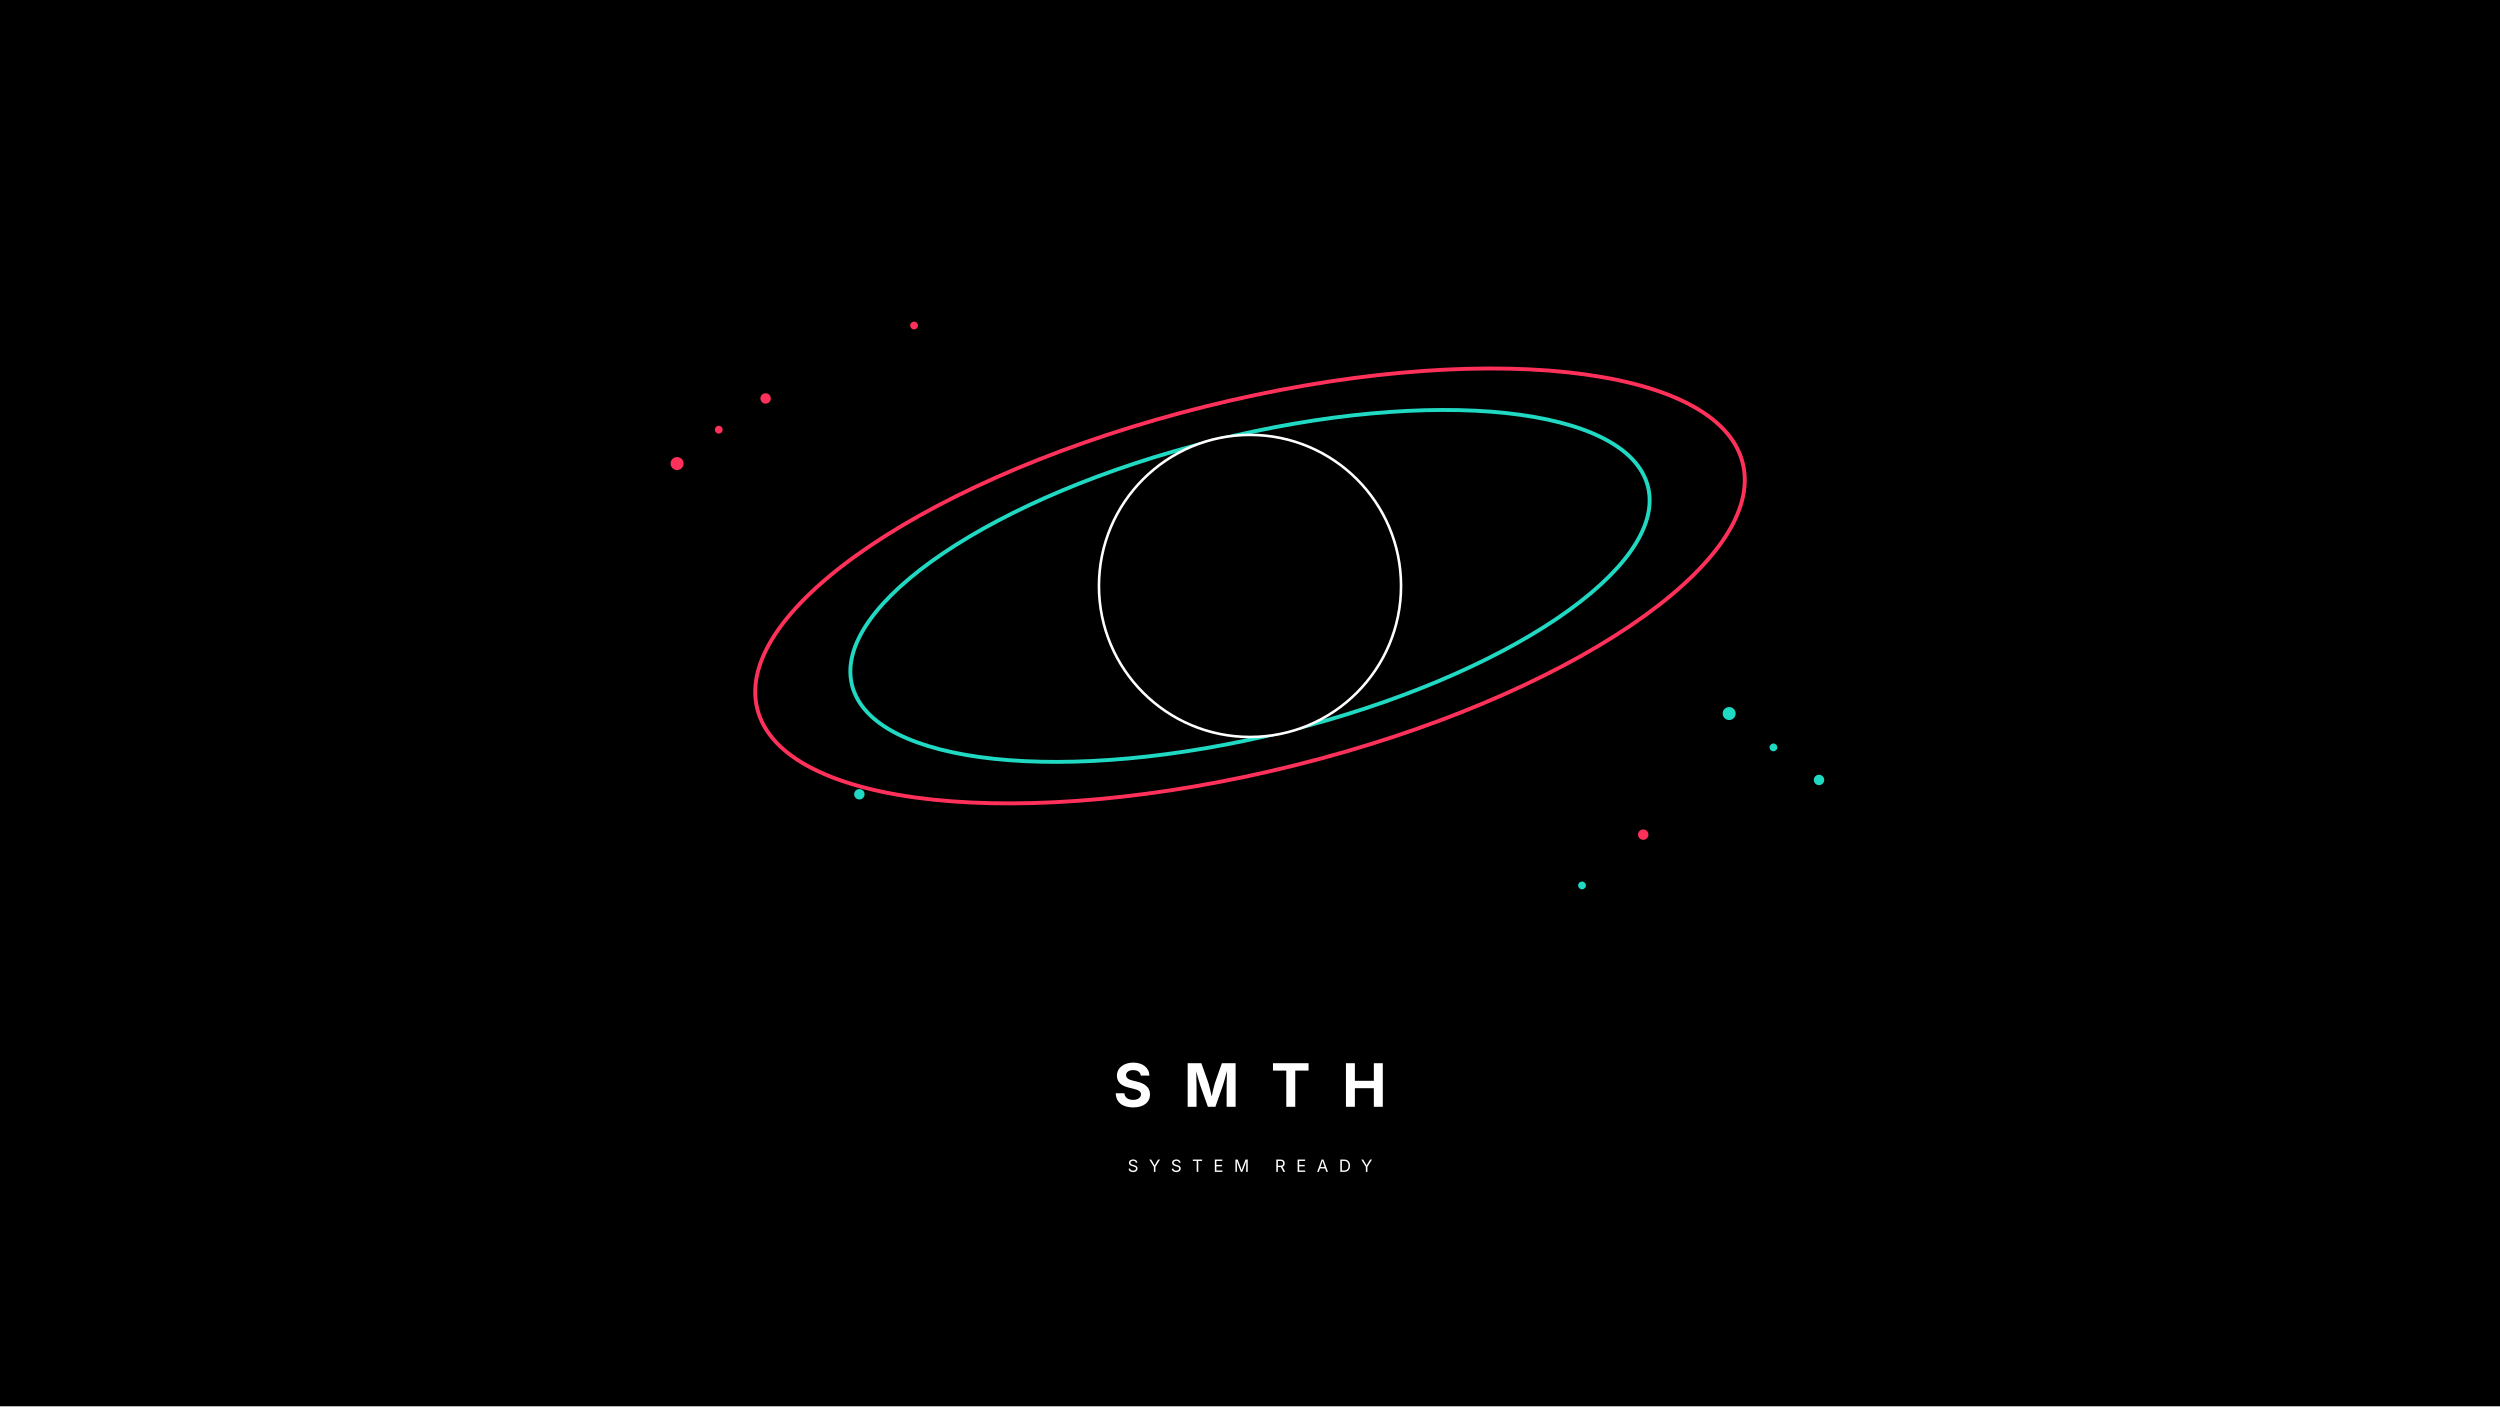
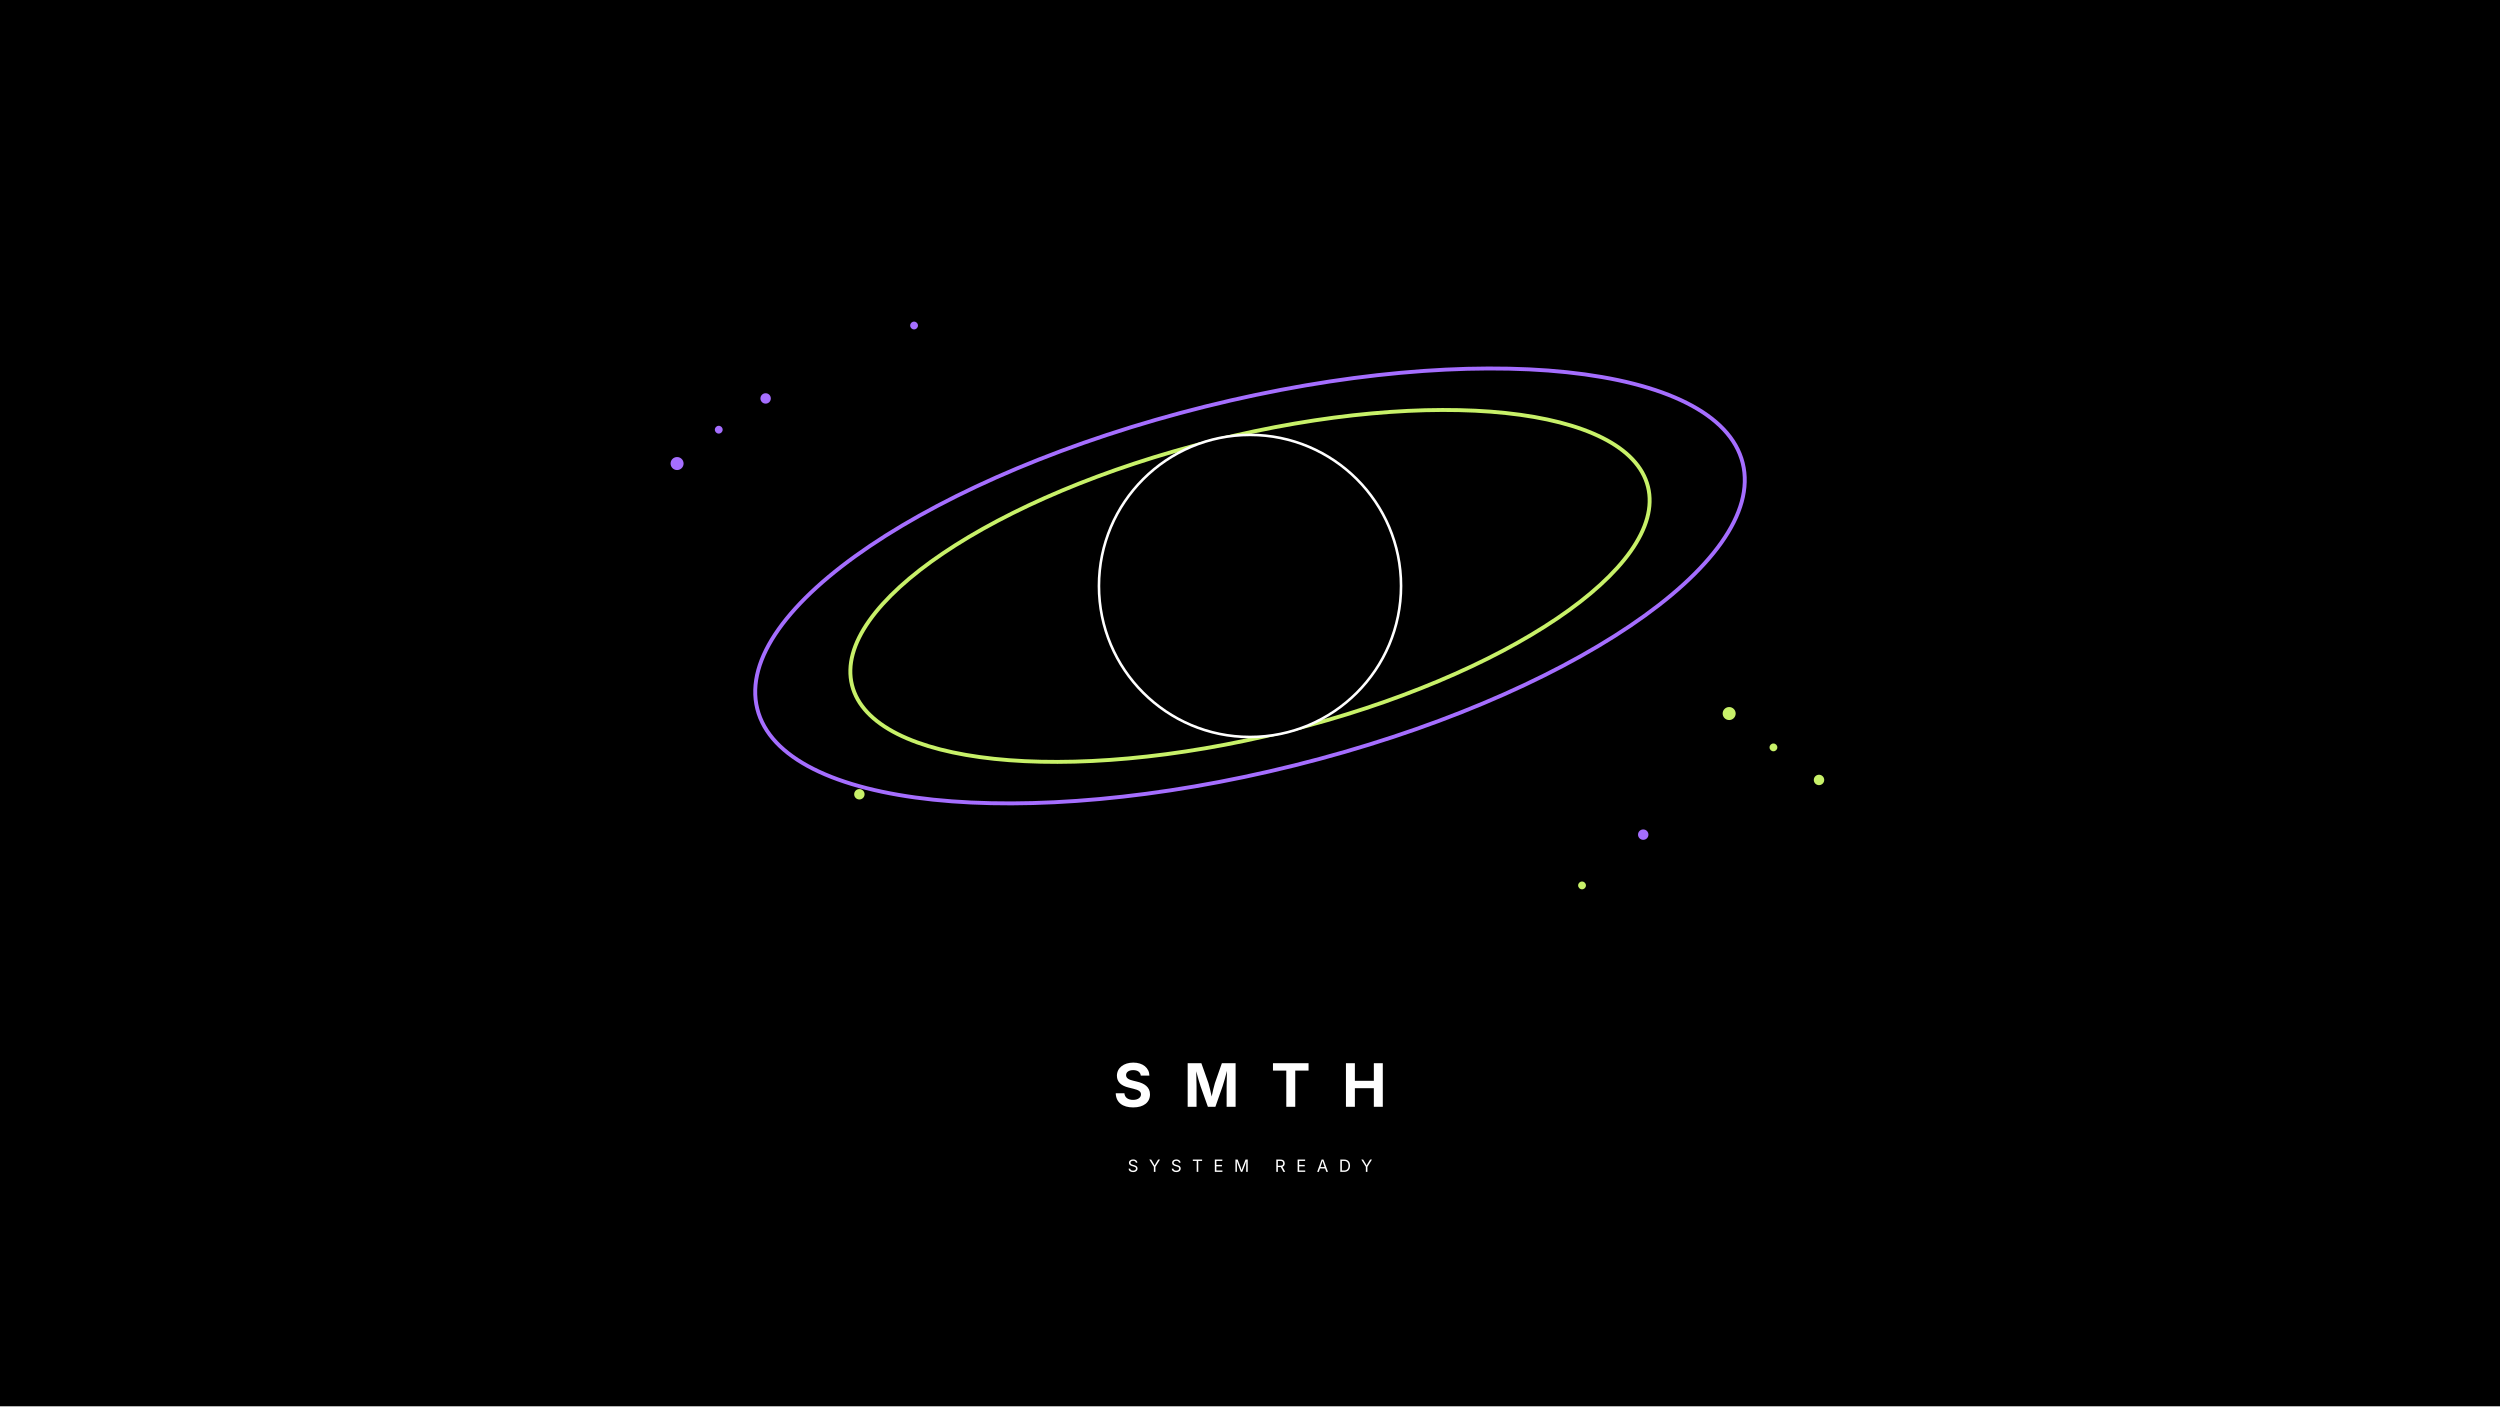
<svg xmlns="http://www.w3.org/2000/svg" viewBox="0 0 1920 1080">
  <rect width="1920" height="1080" fill="#000000" />
  <g fill="none" stroke-width="3">
-     <ellipse cx="960" cy="450" rx="390" ry="142" stroke="#FF315A" transform="rotate(-14 960 450)" />
-     <ellipse cx="960" cy="450" rx="315" ry="115" stroke="#20D9C2" transform="rotate(-14 960 450)" />
+     <ellipse cx="960" cy="450" rx="390" ry="142" stroke="#A56EFF" transform="rotate(-14 960 450)" />
+     <ellipse cx="960" cy="450" rx="315" ry="115" stroke="#C8F169" transform="rotate(-14 960 450)" />
  </g>
  <circle cx="960" cy="450" r="116" fill="#000000" stroke="#FFFFFF" stroke-width="2" />
-   <g fill="#FF315A">
+   <g fill="#A56EFF">
    <circle cx="520" cy="356" r="5" />
    <circle cx="552" cy="330" r="3" />
    <circle cx="588" cy="306" r="4" />
    <circle cx="702" cy="250" r="3" />
    <circle cx="1262" cy="641" r="4" />
  </g>
-   <g fill="#20D9C2">
+   <g fill="#C8F169">
    <circle cx="1328" cy="548" r="5" />
    <circle cx="1362" cy="574" r="3" />
    <circle cx="1397" cy="599" r="4" />
    <circle cx="1215" cy="680" r="3" />
    <circle cx="660" cy="610" r="4" />
  </g>
  <g fill="#FFFFFF" font-family="Inter,Arial,sans-serif" text-anchor="middle">
    <text x="960" y="850" font-size="46" font-weight="700" letter-spacing="24">SMTH</text>
    <text x="960" y="900" font-size="13" letter-spacing="8">SYSTEM READY</text>
  </g>
</svg>
